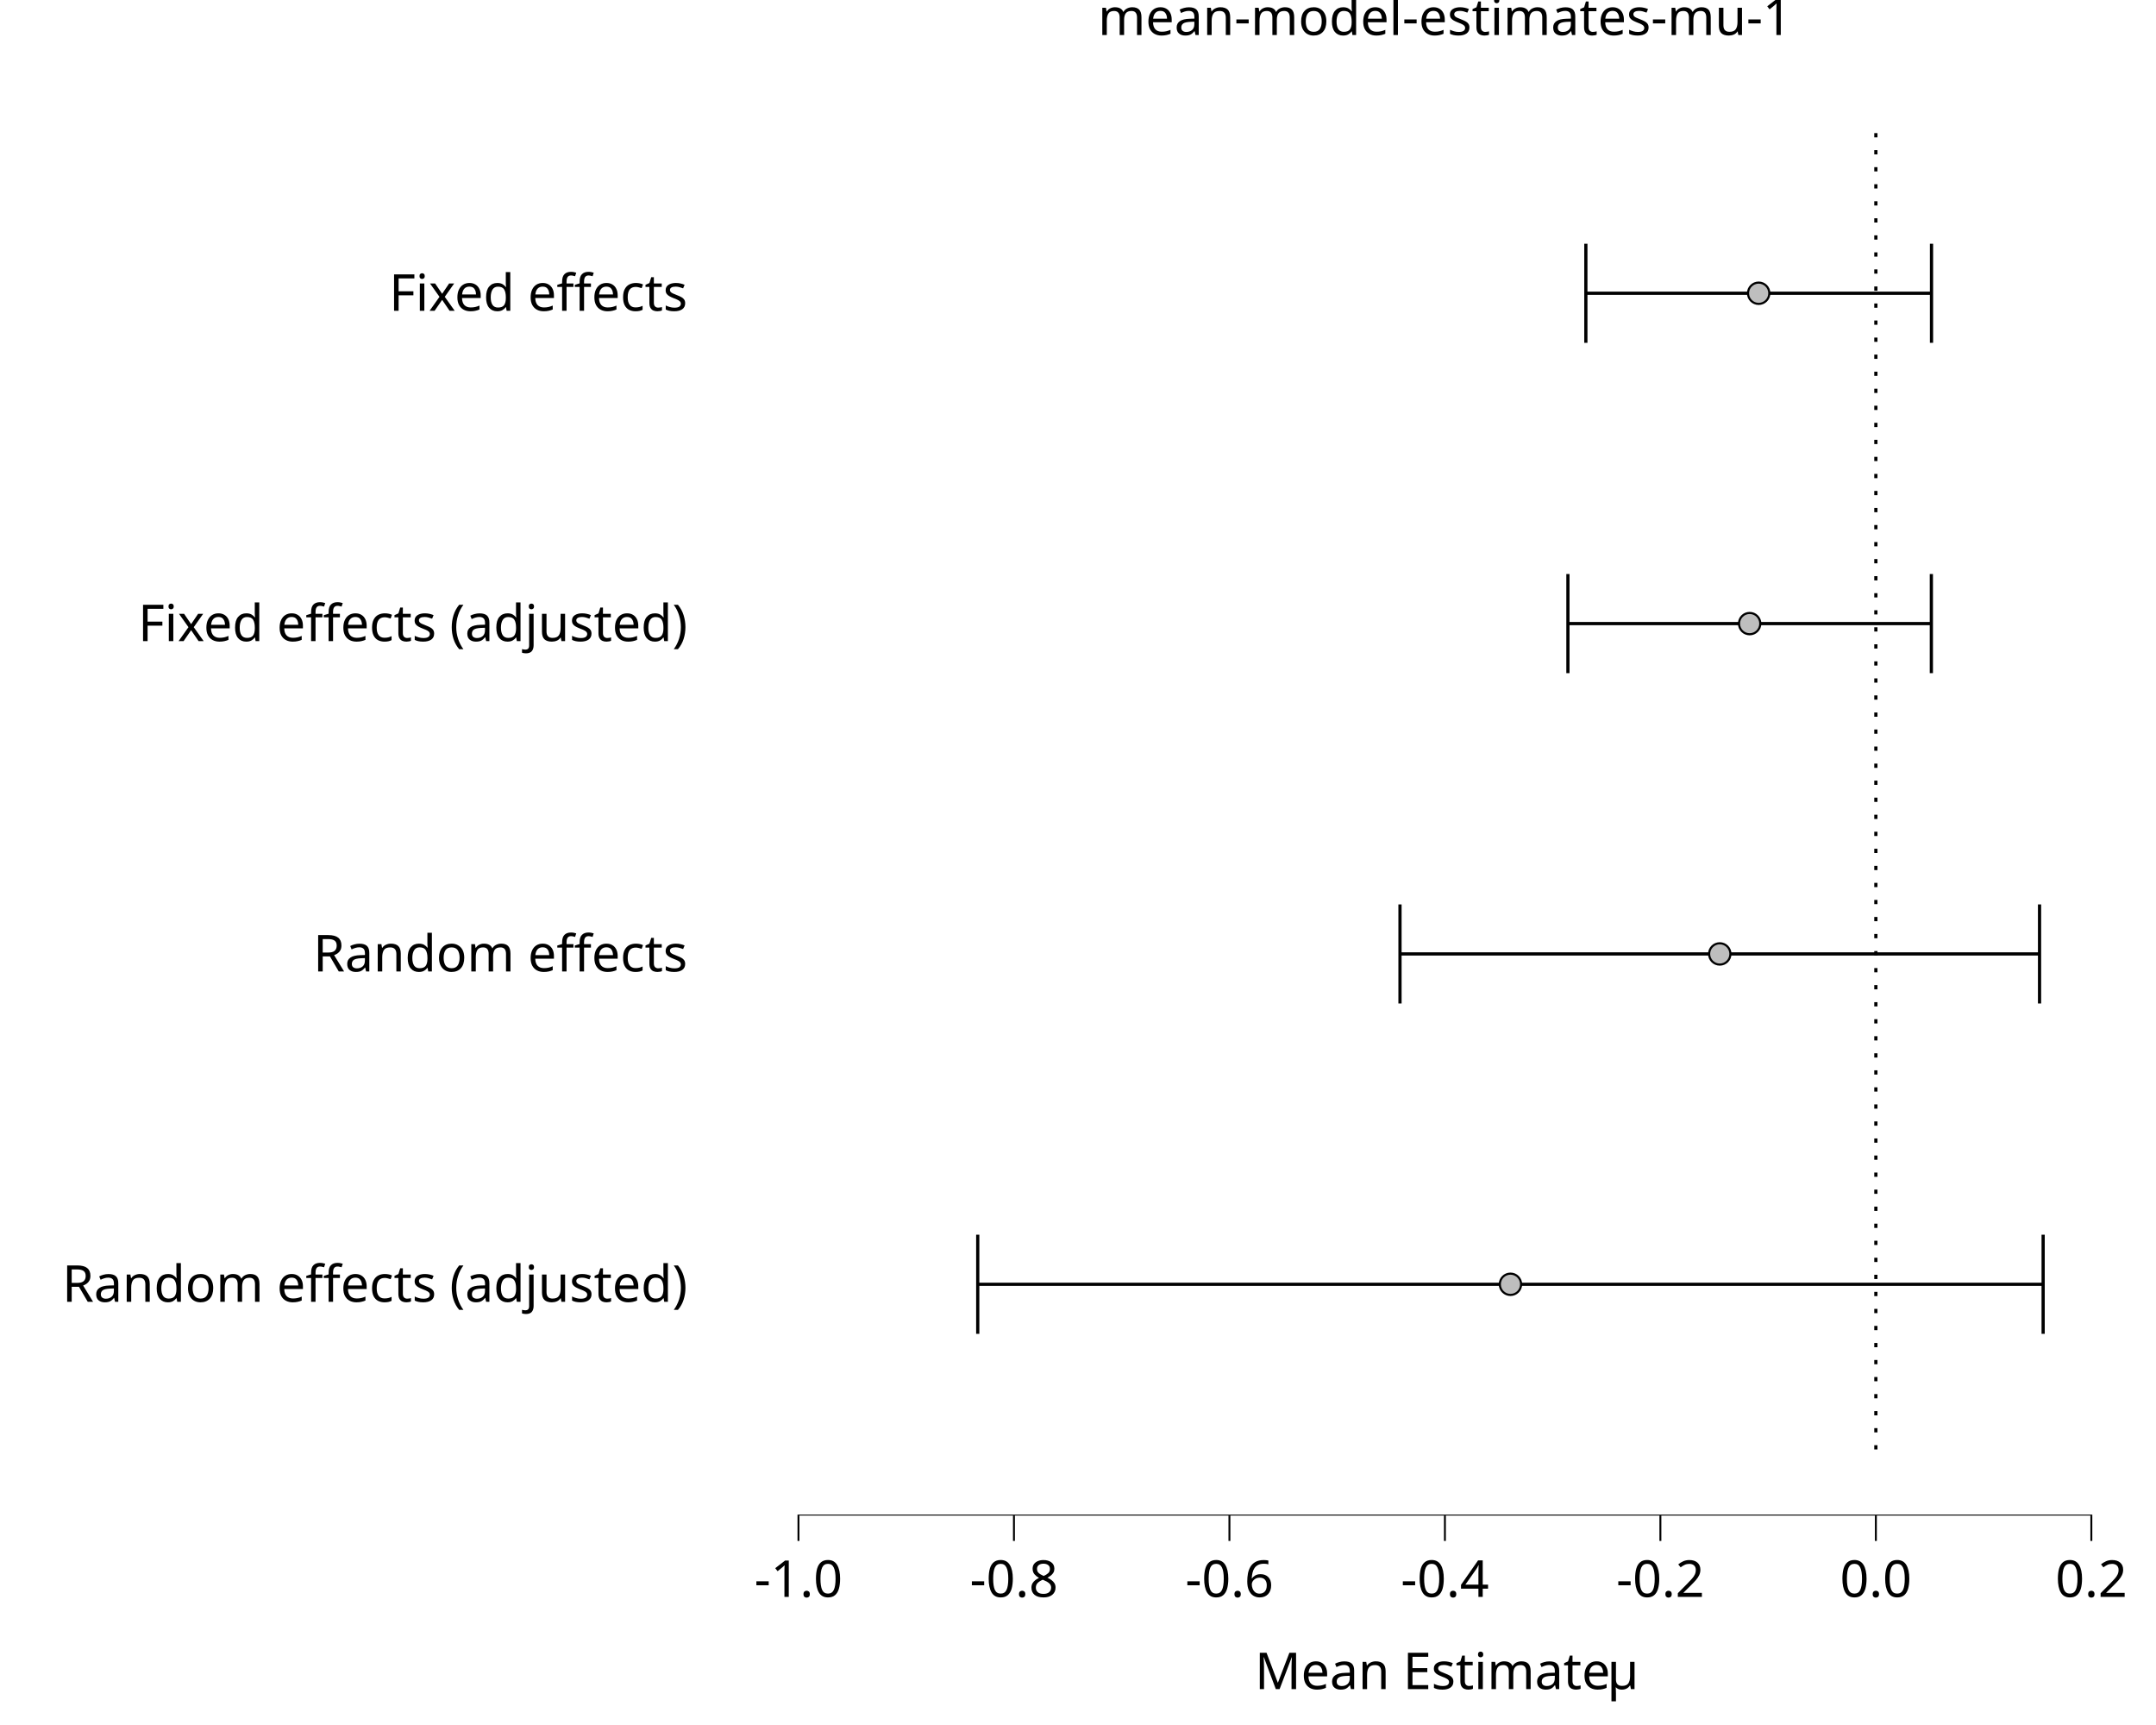
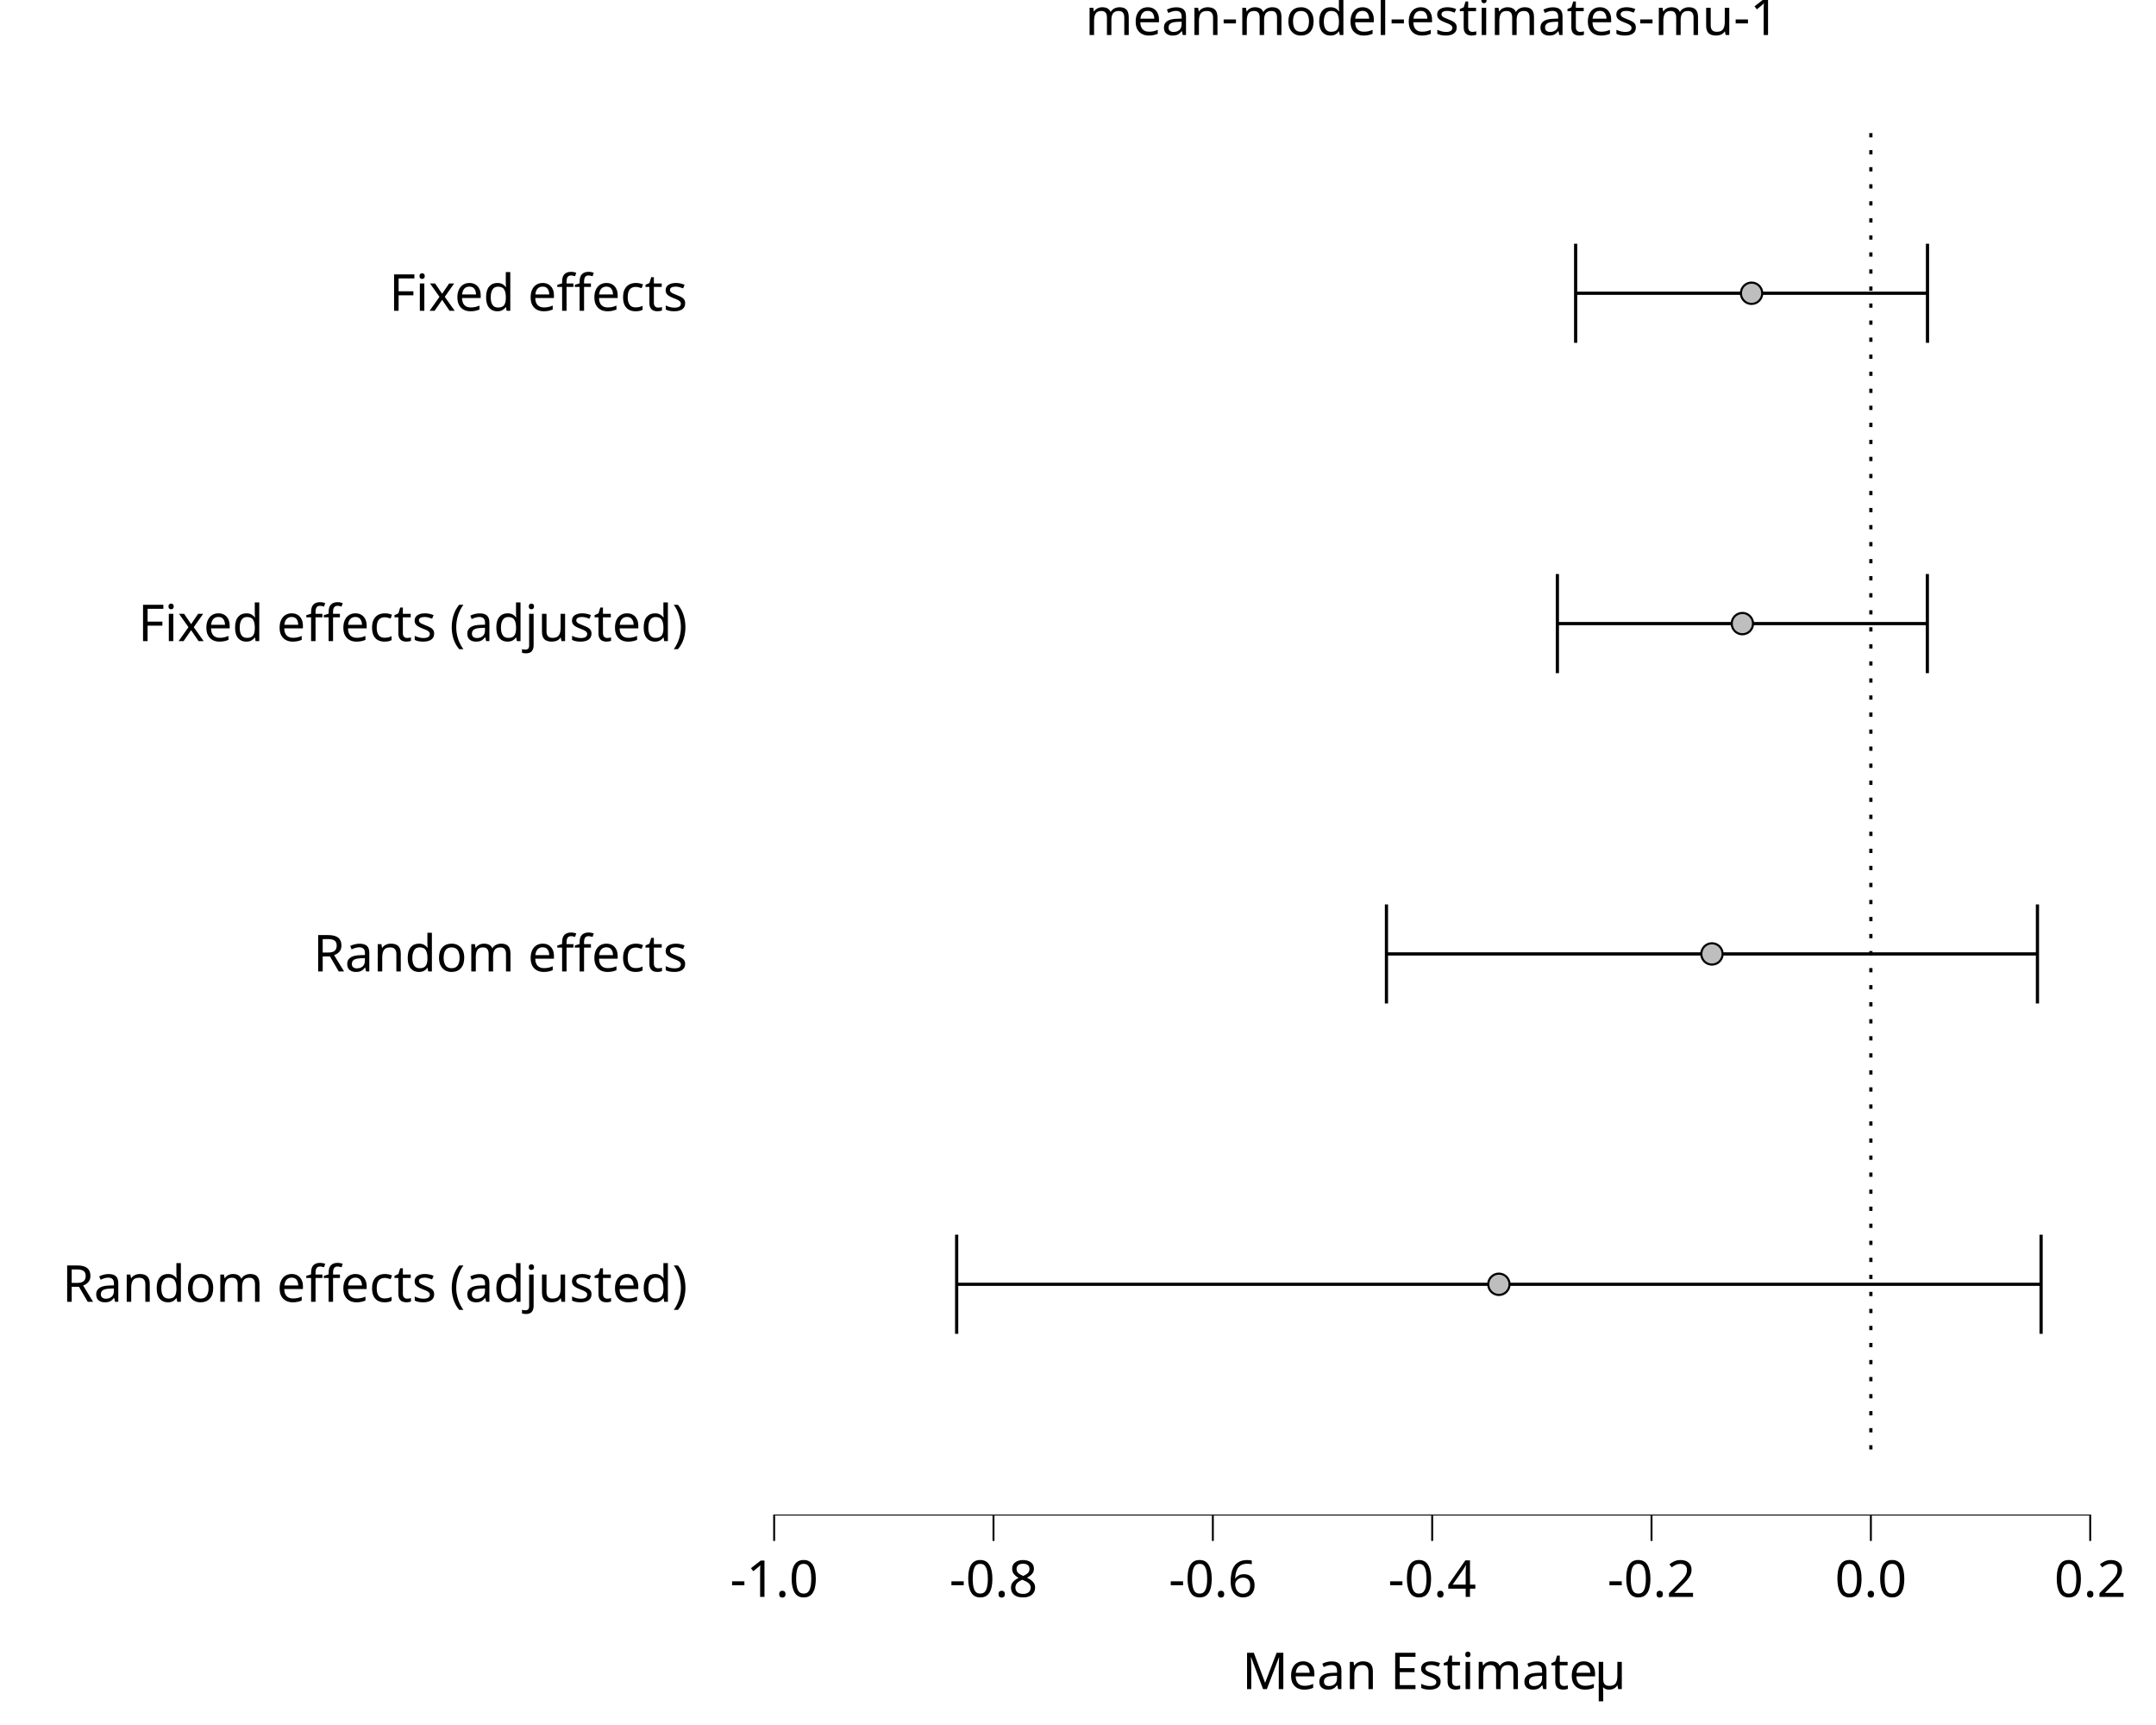
<svg xmlns="http://www.w3.org/2000/svg" class="svglite" data-engine-version="2.0" width="720.00pt" height="576.00pt" viewBox="0 0 720.00 576.00">
  <defs>
    <style type="text/css">
    .svglite line, .svglite polyline, .svglite polygon, .svglite path, .svglite rect, .svglite circle {
      fill: none;
      stroke: #000000;
      stroke-linecap: round;
      stroke-linejoin: round;
      stroke-miterlimit: 10.00;
    }
  </style>
  </defs>
  <rect width="100%" height="100%" style="stroke: none; fill: #FFFFFF;" />
  <defs>
    <clipPath id="cpMC4wMHw3MjAuMDB8MC4wMHw1NzYuMDA=">
      <rect x="0.00" y="0.00" width="720.00" height="576.00" />
    </clipPath>
  </defs>
  <g clip-path="url(#cpMC4wMHw3MjAuMDB8MC4wMHw1NzYuMDA=)">
-     <rect x="0.00" y="0.00" width="720.00" height="576.00" style="stroke-width: 10.67; stroke: none;" />
+     <rect x="-0" y="0.00" width="720.00" height="576.00" style="stroke-width: 10.67; stroke: none;" />
  </g>
  <defs>
-     <clipPath id="cpMjQ1LjA2fDcyMC4wMHwyMC43MXw1MDYuMDU=">
-       <rect x="245.06" y="20.71" width="474.94" height="485.34" />
+     <clipPath id="cpMjM2LjU2fDcyMC4wMHwyMC43MXw1MDYuMDU=">
+       <rect x="236.56" y="20.71" width="483.44" height="485.34" />
    </clipPath>
  </defs>
-   <g clip-path="url(#cpMjQ1LjA2fDcyMC4wMHwyMC43MXw1MDYuMDU=)">
-     <rect x="245.06" y="20.71" width="474.94" height="485.34" style="stroke-width: 10.67; stroke: none;" />
-     <polyline points="682.31,445.38 682.31,412.29 " style="stroke-width: 1.07; stroke-linecap: butt;" />
-     <polyline points="682.31,428.84 326.52,428.84 " style="stroke-width: 1.07; stroke-linecap: butt;" />
-     <polyline points="326.52,445.38 326.52,412.29 " style="stroke-width: 1.07; stroke-linecap: butt;" />
-     <polyline points="681.11,335.08 681.11,301.99 " style="stroke-width: 1.07; stroke-linecap: butt;" />
-     <polyline points="681.11,318.53 467.53,318.53 " style="stroke-width: 1.07; stroke-linecap: butt;" />
-     <polyline points="467.53,335.08 467.53,301.99 " style="stroke-width: 1.07; stroke-linecap: butt;" />
-     <polyline points="644.98,224.77 644.98,191.68 " style="stroke-width: 1.07; stroke-linecap: butt;" />
-     <polyline points="644.98,208.23 523.61,208.23 " style="stroke-width: 1.07; stroke-linecap: butt;" />
-     <polyline points="523.61,224.77 523.61,191.68 " style="stroke-width: 1.07; stroke-linecap: butt;" />
-     <polyline points="645.03,114.47 645.03,81.38 " style="stroke-width: 1.07; stroke-linecap: butt;" />
-     <polyline points="645.03,97.92 529.60,97.92 " style="stroke-width: 1.07; stroke-linecap: butt;" />
-     <polyline points="529.60,114.47 529.60,81.38 " style="stroke-width: 1.07; stroke-linecap: butt;" />
-     <circle cx="504.42" cy="428.84" r="3.56" style="stroke-width: 0.71; fill: #BEBEBE;" />
-     <circle cx="574.32" cy="318.53" r="3.56" style="stroke-width: 0.71; fill: #BEBEBE;" />
-     <circle cx="584.30" cy="208.23" r="3.56" style="stroke-width: 0.71; fill: #BEBEBE;" />
-     <circle cx="587.31" cy="97.92" r="3.56" style="stroke-width: 0.71; fill: #BEBEBE;" />
-     <polyline points="626.45,483.99 626.45,42.77 " style="stroke-width: 1.07; stroke-dasharray: 1.42,4.27; stroke-linecap: butt;" />
-     <line x1="266.33" y1="506.05" x2="698.73" y2="506.05" style="stroke-width: 0.64; stroke-linecap: butt;" />
-     <rect x="245.06" y="20.71" width="474.94" height="485.34" style="stroke-width: 0.00; stroke: none;" />
+   <g clip-path="url(#cpMjM2LjU2fDcyMC4wMHwyMC43MXw1MDYuMDU=)">
+     <rect x="236.56" y="20.71" width="483.44" height="485.34" style="stroke-width: 10.67; stroke: none;" />
+     <polyline points="681.63,445.38 681.63,412.29 " style="stroke-width: 1.07; stroke-linecap: butt;" />
+     <polyline points="681.63,428.84 319.48,428.84 " style="stroke-width: 1.07; stroke-linecap: butt;" />
+     <polyline points="319.48,445.38 319.48,412.29 " style="stroke-width: 1.07; stroke-linecap: butt;" />
+     <polyline points="680.41,335.08 680.41,301.99 " style="stroke-width: 1.07; stroke-linecap: butt;" />
+     <polyline points="680.41,318.53 463.01,318.53 " style="stroke-width: 1.07; stroke-linecap: butt;" />
+     <polyline points="463.01,335.08 463.01,301.99 " style="stroke-width: 1.07; stroke-linecap: butt;" />
+     <polyline points="643.64,224.77 643.64,191.68 " style="stroke-width: 1.07; stroke-linecap: butt;" />
+     <polyline points="643.64,208.23 520.09,208.23 " style="stroke-width: 1.07; stroke-linecap: butt;" />
+     <polyline points="520.09,224.77 520.09,191.68 " style="stroke-width: 1.07; stroke-linecap: butt;" />
+     <polyline points="643.69,114.47 643.69,81.38 " style="stroke-width: 1.07; stroke-linecap: butt;" />
+     <polyline points="643.69,97.92 526.19,97.92 " style="stroke-width: 1.07; stroke-linecap: butt;" />
+     <polyline points="526.19,114.47 526.19,81.38 " style="stroke-width: 1.07; stroke-linecap: butt;" />
+     <circle cx="500.56" cy="428.84" r="3.56" style="stroke-width: 0.71; fill: #BEBEBE;" />
+     <circle cx="571.71" cy="318.53" r="3.56" style="stroke-width: 0.71; fill: #BEBEBE;" />
+     <circle cx="581.87" cy="208.23" r="3.56" style="stroke-width: 0.71; fill: #BEBEBE;" />
+     <circle cx="584.94" cy="97.92" r="3.56" style="stroke-width: 0.71; fill: #BEBEBE;" />
+     <polyline points="624.78,483.99 624.78,42.77 " style="stroke-width: 1.07; stroke-dasharray: 1.42,4.27; stroke-linecap: butt;" />
+     <line x1="258.21" y1="506.05" x2="698.34" y2="506.05" style="stroke-width: 0.64; stroke-linecap: butt;" />
+     <rect x="236.56" y="20.71" width="483.44" height="485.34" style="stroke-width: 0.00; stroke: none;" />
  </g>
  <g clip-path="url(#cpMC4wMHw3MjAuMDB8MC4wMHw1NzYuMDA=)">
-     <polyline points="245.06,506.05 245.06,20.71 " style="stroke-width: 0.00; stroke: none; stroke-linecap: butt;" />
+     <polyline points="236.56,506.05 236.56,20.71 " style="stroke-width: 0.00; stroke: none; stroke-linecap: butt;" />
    <text x="229.58" y="434.69" text-anchor="end" style="font-size: 17.00px; font-family: sans;" textLength="199.41px" lengthAdjust="spacingAndGlyphs">Random effects (adjusted)</text>
    <text x="229.58" y="324.38" text-anchor="end" style="font-size: 17.00px; font-family: sans;" textLength="119.09px" lengthAdjust="spacingAndGlyphs">Random effects</text>
    <text x="229.58" y="214.08" text-anchor="end" style="font-size: 17.00px; font-family: sans;" textLength="176.72px" lengthAdjust="spacingAndGlyphs">Fixed effects (adjusted)</text>
    <text x="229.58" y="103.77" text-anchor="end" style="font-size: 17.00px; font-family: sans;" textLength="96.39px" lengthAdjust="spacingAndGlyphs">Fixed effects</text>
-     <polyline points="245.06,506.05 720.00,506.05 " style="stroke-width: 0.00; stroke: none; stroke-linecap: butt;" />
-     <polyline points="266.65,514.55 266.65,506.05 " style="stroke-width: 0.64; stroke-linecap: butt;" />
-     <polyline points="338.61,514.55 338.61,506.05 " style="stroke-width: 0.64; stroke-linecap: butt;" />
-     <polyline points="410.57,514.55 410.57,506.05 " style="stroke-width: 0.64; stroke-linecap: butt;" />
-     <polyline points="482.53,514.55 482.53,506.05 " style="stroke-width: 0.64; stroke-linecap: butt;" />
-     <polyline points="554.49,514.55 554.49,506.05 " style="stroke-width: 0.64; stroke-linecap: butt;" />
-     <polyline points="626.45,514.55 626.45,506.05 " style="stroke-width: 0.64; stroke-linecap: butt;" />
-     <polyline points="698.41,514.55 698.41,506.05 " style="stroke-width: 0.64; stroke-linecap: butt;" />
-     <text x="266.65" y="533.23" text-anchor="middle" style="font-size: 17.00px; font-family: sans;" textLength="29.29px" lengthAdjust="spacingAndGlyphs">-1.0</text>
-     <text x="338.61" y="533.23" text-anchor="middle" style="font-size: 17.00px; font-family: sans;" textLength="29.29px" lengthAdjust="spacingAndGlyphs">-0.8</text>
-     <text x="410.57" y="533.23" text-anchor="middle" style="font-size: 17.00px; font-family: sans;" textLength="29.29px" lengthAdjust="spacingAndGlyphs">-0.6</text>
-     <text x="482.53" y="533.23" text-anchor="middle" style="font-size: 17.00px; font-family: sans;" textLength="29.29px" lengthAdjust="spacingAndGlyphs">-0.4</text>
-     <text x="554.49" y="533.23" text-anchor="middle" style="font-size: 17.00px; font-family: sans;" textLength="29.29px" lengthAdjust="spacingAndGlyphs">-0.2</text>
-     <text x="626.45" y="533.23" text-anchor="middle" style="font-size: 17.00px; font-family: sans;" textLength="23.63px" lengthAdjust="spacingAndGlyphs">0.0</text>
-     <text x="698.41" y="533.23" text-anchor="middle" style="font-size: 17.00px; font-family: sans;" textLength="23.63px" lengthAdjust="spacingAndGlyphs">0.2</text>
-     <text x="419.06" y="564.02" style="font-size: 17.00px; font-family: sans;" textLength="113.40px" lengthAdjust="spacingAndGlyphs">Mean Estimate</text>
-     <text x="532.46" y="564.02" style="font-size: 17.00px; font-family: sans;" textLength="4.25px" lengthAdjust="spacingAndGlyphs"> </text>
-     <text x="536.71" y="564.02" style="font-size: 17.00px; font-family: sans;" textLength="9.29px" lengthAdjust="spacingAndGlyphs">μ</text>
-     <text x="482.53" y="11.70" text-anchor="middle" style="font-size: 17.00px; font-family: sans;" textLength="217.33px" lengthAdjust="spacingAndGlyphs">mean-model-estimates-mu-1</text>
+     <polyline points="236.56,506.05 720.00,506.05 " style="stroke-width: 0.00; stroke: none; stroke-linecap: butt;" />
+     <polyline points="258.53,514.55 258.53,506.05 " style="stroke-width: 0.64; stroke-linecap: butt;" />
+     <polyline points="331.78,514.55 331.78,506.05 " style="stroke-width: 0.64; stroke-linecap: butt;" />
+     <polyline points="405.03,514.55 405.03,506.05 " style="stroke-width: 0.64; stroke-linecap: butt;" />
+     <polyline points="478.28,514.55 478.28,506.05 " style="stroke-width: 0.64; stroke-linecap: butt;" />
+     <polyline points="551.53,514.55 551.53,506.05 " style="stroke-width: 0.64; stroke-linecap: butt;" />
+     <polyline points="624.78,514.55 624.78,506.05 " style="stroke-width: 0.64; stroke-linecap: butt;" />
+     <polyline points="698.03,514.55 698.03,506.05 " style="stroke-width: 0.64; stroke-linecap: butt;" />
+     <text x="258.53" y="533.23" text-anchor="middle" style="font-size: 17.00px; font-family: sans;" textLength="29.29px" lengthAdjust="spacingAndGlyphs">-1.0</text>
+     <text x="331.78" y="533.23" text-anchor="middle" style="font-size: 17.00px; font-family: sans;" textLength="29.29px" lengthAdjust="spacingAndGlyphs">-0.8</text>
+     <text x="405.03" y="533.23" text-anchor="middle" style="font-size: 17.00px; font-family: sans;" textLength="29.29px" lengthAdjust="spacingAndGlyphs">-0.6</text>
+     <text x="478.28" y="533.23" text-anchor="middle" style="font-size: 17.00px; font-family: sans;" textLength="29.29px" lengthAdjust="spacingAndGlyphs">-0.4</text>
+     <text x="551.53" y="533.23" text-anchor="middle" style="font-size: 17.00px; font-family: sans;" textLength="29.29px" lengthAdjust="spacingAndGlyphs">-0.2</text>
+     <text x="624.78" y="533.23" text-anchor="middle" style="font-size: 17.00px; font-family: sans;" textLength="23.63px" lengthAdjust="spacingAndGlyphs">0.0</text>
+     <text x="698.03" y="533.23" text-anchor="middle" style="font-size: 17.00px; font-family: sans;" textLength="23.63px" lengthAdjust="spacingAndGlyphs">0.2</text>
+     <text x="414.80" y="564.02" style="font-size: 17.00px; font-family: sans;" textLength="113.40px" lengthAdjust="spacingAndGlyphs">Mean Estimate</text>
+     <text x="528.21" y="564.02" style="font-size: 17.00px; font-family: sans;" textLength="4.25px" lengthAdjust="spacingAndGlyphs"> </text>
+     <text x="532.46" y="564.02" style="font-size: 17.00px; font-family: sans;" textLength="9.29px" lengthAdjust="spacingAndGlyphs">μ</text>
+     <text x="478.28" y="11.70" text-anchor="middle" style="font-size: 17.00px; font-family: sans;" textLength="217.33px" lengthAdjust="spacingAndGlyphs">mean-model-estimates-mu-1</text>
  </g>
</svg>
